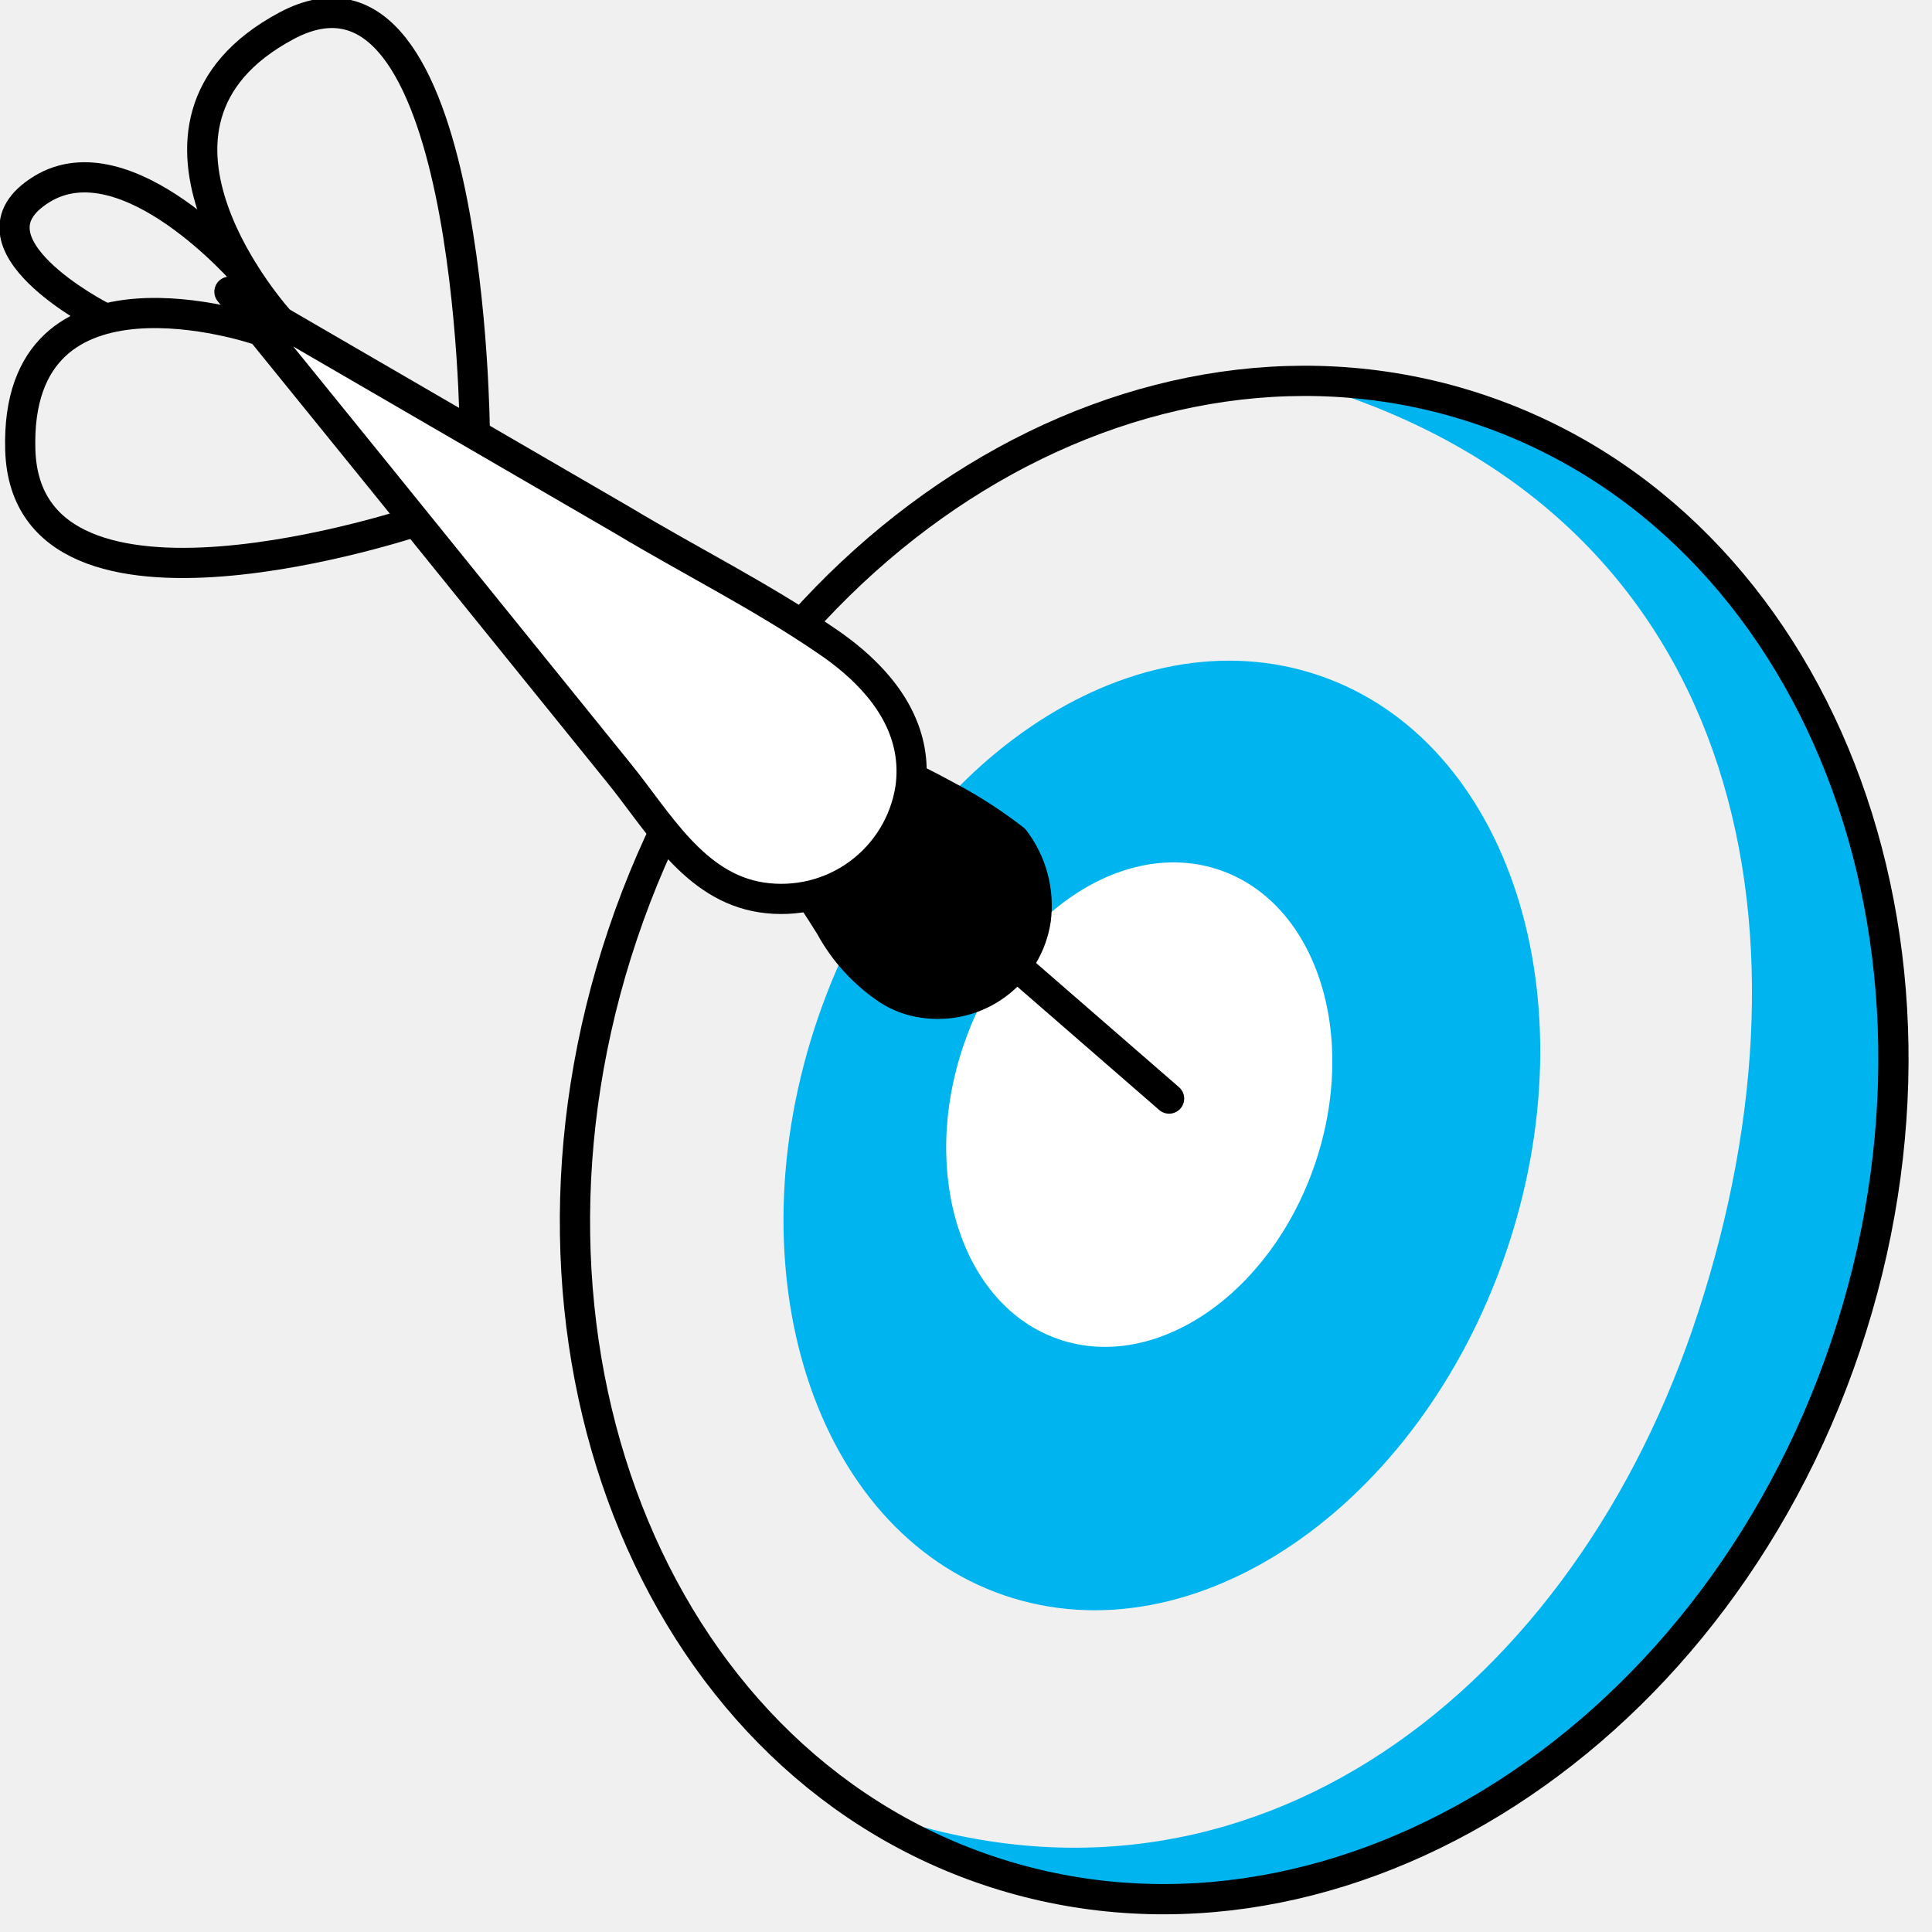
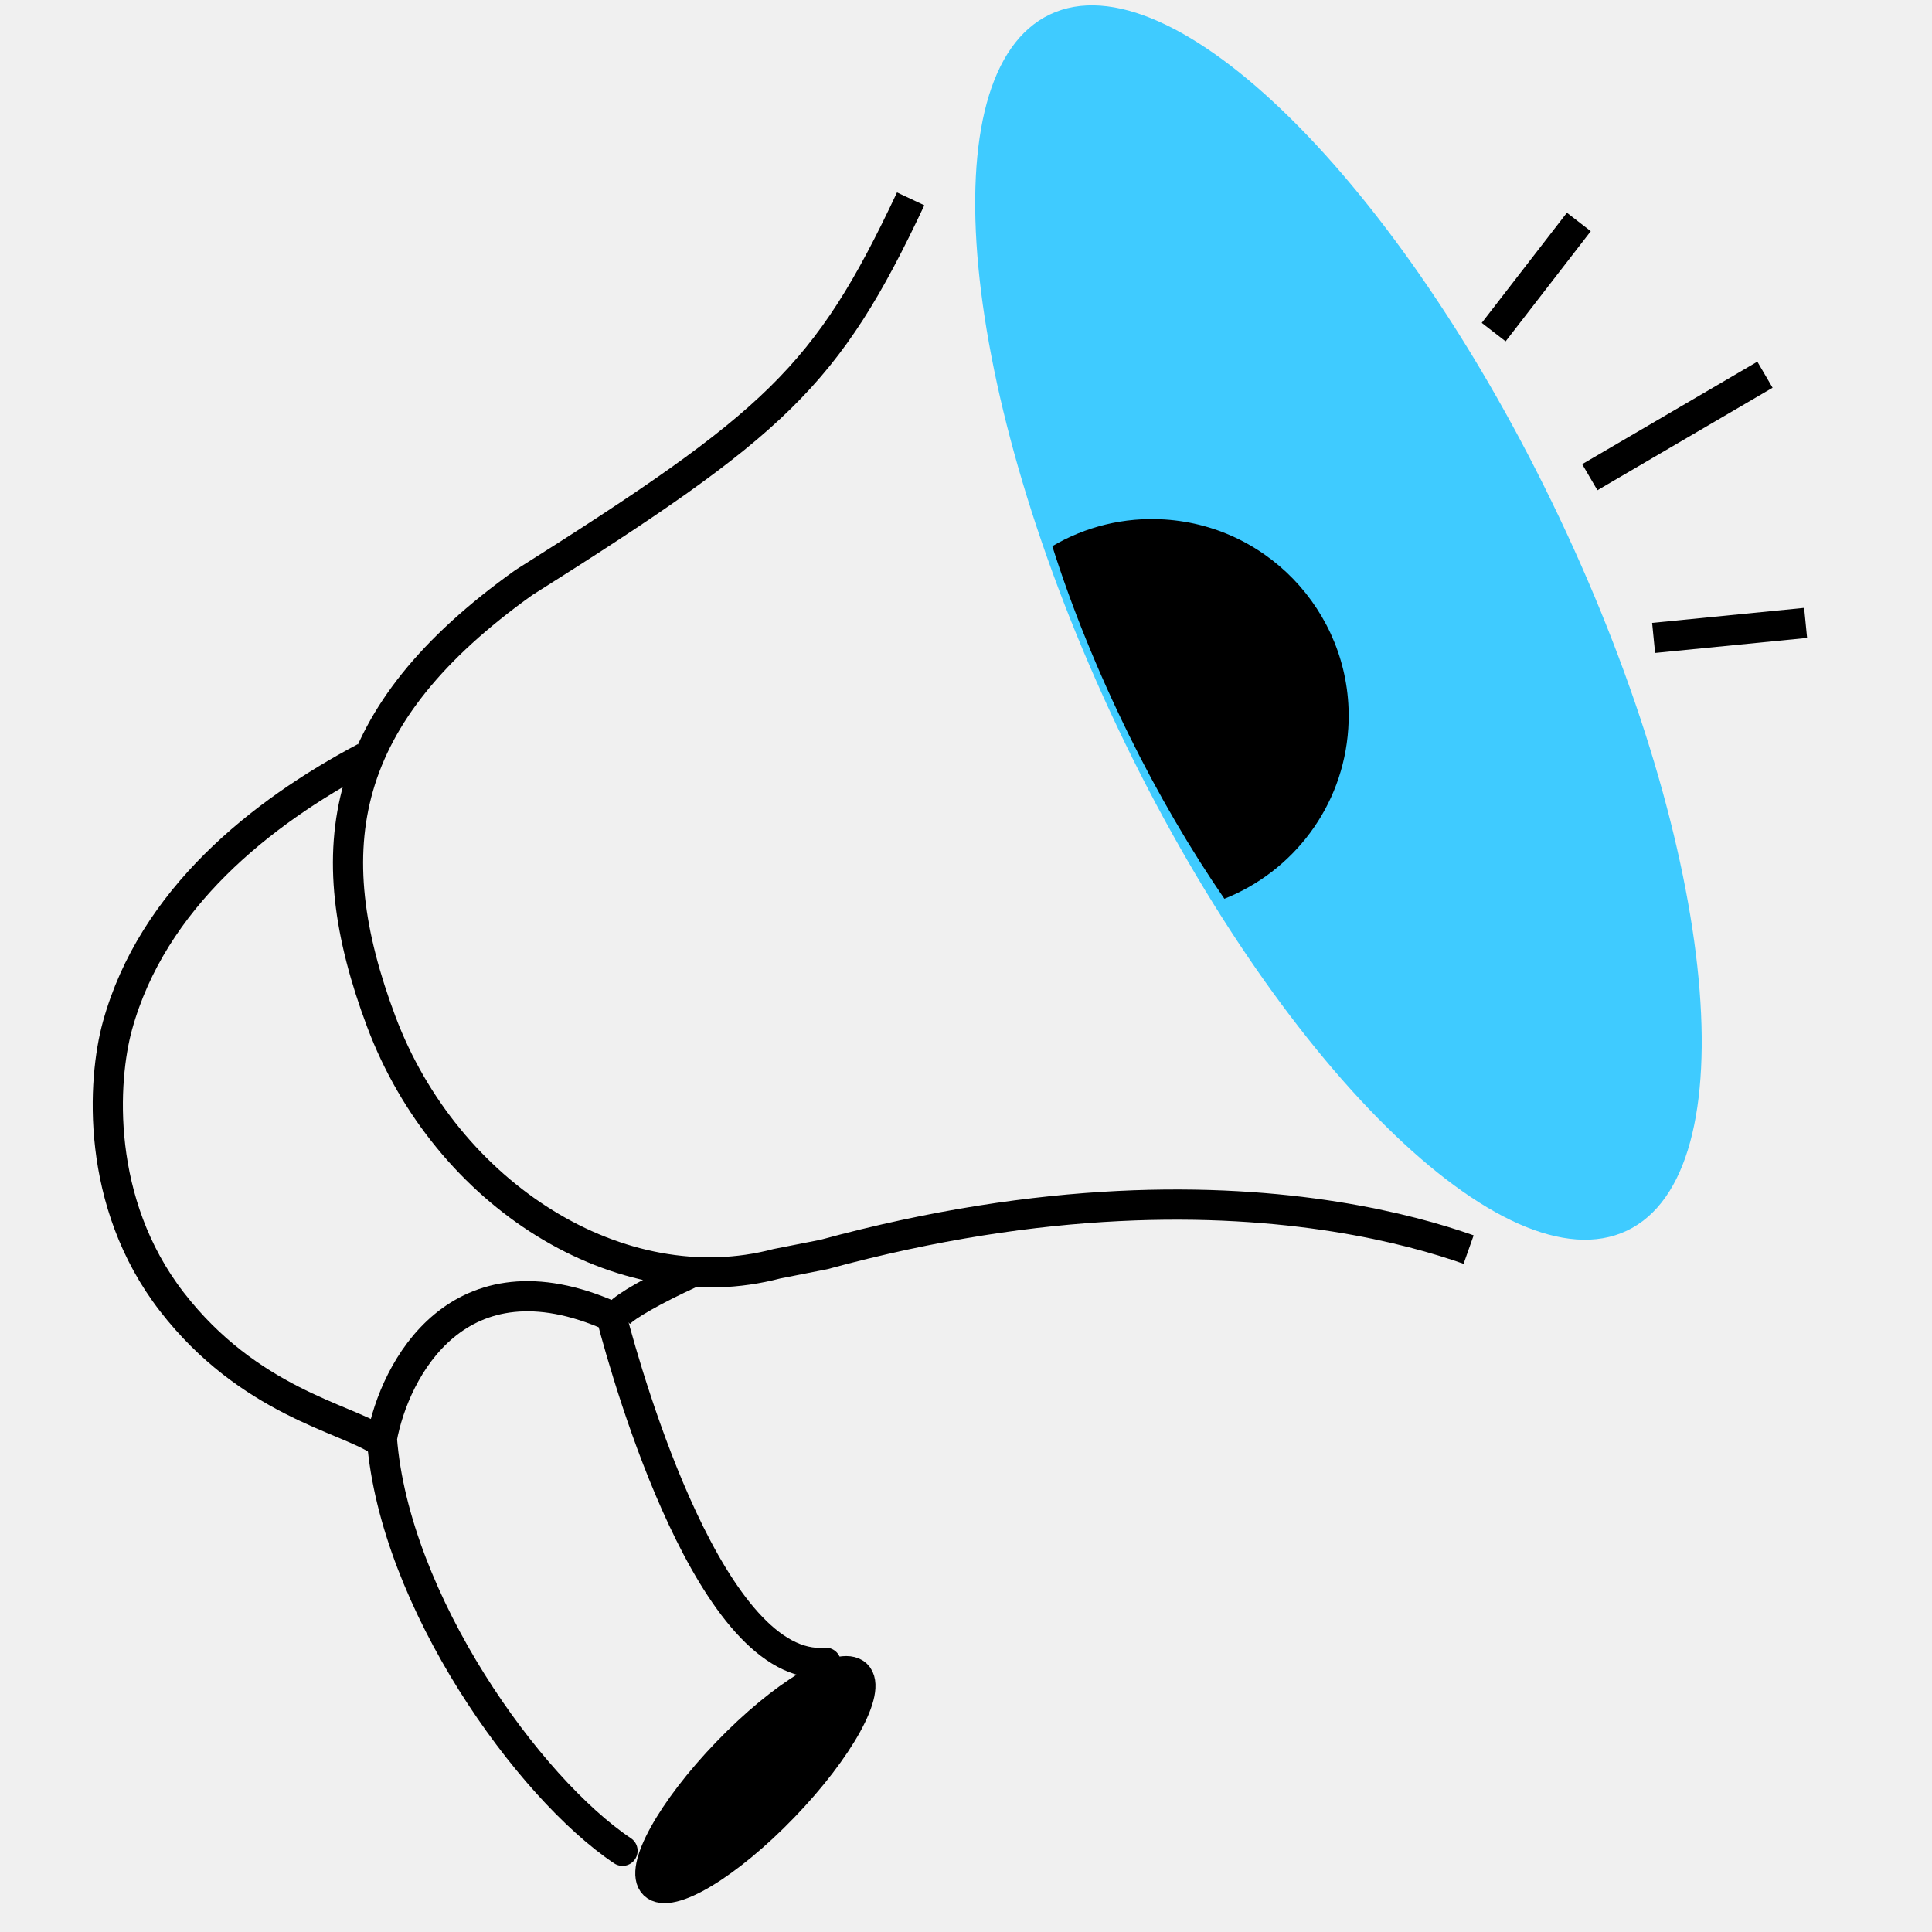
<svg xmlns="http://www.w3.org/2000/svg" width="64" height="64" viewBox="0 0 64 64" fill="none">
-   <mask id="mask0_99_2677" style="mask-type:alpha" maskUnits="userSpaceOnUse" x="0" y="0" width="64" height="64">
-     <rect width="64" height="64" fill="#C4C4C4" />
-   </mask>
-   <g mask="url(#mask0_99_2677)">
- </g>
-   <g clip-path="url(#clip0_99_2677)">
-     <path d="M42.512 12.912C42.696 12.912 43.984 12.912 44.112 12.96C57.912 17.496 60.472 31.2 56.064 44.04C51.816 56.408 40.912 64.512 28.64 59.896C29.957 60.795 31.388 61.514 32.896 62.032C44.04 65.864 56.8 58.176 61.336 44.872C65.872 31.568 60.584 17.672 49.448 13.864C47.22 13.099 44.864 12.775 42.512 12.912Z" fill="#00B5EF" />
-     <path d="M61.138 44.587C65.64 31.222 60.221 17.334 49.035 13.566C37.849 9.798 25.132 17.578 20.63 30.942C16.129 44.306 21.547 58.195 32.733 61.963C43.919 65.731 56.637 57.951 61.138 44.587Z" stroke="black" stroke-width="1.002" stroke-linejoin="round" />
-     <path d="M49.875 41.526C52.765 33.114 50.009 24.544 43.721 22.384C37.432 20.223 29.991 25.291 27.102 33.702C24.212 42.113 26.967 50.684 33.256 52.844C39.545 55.005 46.985 49.937 49.875 41.526Z" fill="#00B5EF" />
-     <path d="M43.55 38.589C45.024 34.297 43.618 29.925 40.409 28.822C37.2 27.72 33.403 30.305 31.929 34.596C30.454 38.888 31.861 43.26 35.07 44.363C38.279 45.465 42.076 42.88 43.55 38.589Z" fill="white" />
-     <path d="M38.728 36.392L33.232 31.616" stroke="black" stroke-linecap="round" stroke-linejoin="round" />
-     <path d="M26.904 29.752C27.112 30.067 27.312 30.379 27.504 30.688C27.967 31.54 28.631 32.265 29.44 32.8C29.782 33.017 30.167 33.158 30.568 33.216C30.995 33.282 31.43 33.263 31.849 33.16C32.269 33.057 32.664 32.873 33.011 32.617C33.359 32.362 33.653 32.04 33.876 31.67C34.1 31.301 34.248 30.891 34.312 30.464C34.434 29.519 34.178 28.565 33.6 27.808C32.957 27.309 32.275 26.862 31.56 26.472C31.048 26.192 30.648 25.984 30.312 25.816" fill="black" />
-     <path d="M26.904 29.752C27.112 30.067 27.312 30.379 27.504 30.688C27.967 31.54 28.631 32.265 29.44 32.8C29.782 33.017 30.167 33.158 30.568 33.216C30.995 33.282 31.43 33.263 31.849 33.16C32.269 33.057 32.664 32.873 33.011 32.617C33.359 32.362 33.653 32.04 33.876 31.67C34.1 31.301 34.248 30.891 34.312 30.464C34.434 29.519 34.178 28.565 33.6 27.808C32.957 27.309 32.275 26.862 31.56 26.472C31.048 26.192 30.648 25.984 30.312 25.816" stroke="black" stroke-linecap="round" stroke-linejoin="round" />
-     <path d="M28.256 21.896C27.981 21.661 27.692 21.442 27.392 21.24C25.248 19.768 22.872 18.584 20.632 17.24L9.28 10.648C8.676 10.403 8.11 10.071 7.6 9.664L12.6 15.832L20.496 25.6C21.8 27.2 22.984 29.384 25.224 29.728C25.786 29.814 26.36 29.789 26.912 29.654C27.465 29.518 27.985 29.276 28.443 28.939C28.901 28.602 29.289 28.179 29.584 27.692C29.878 27.206 30.074 26.666 30.16 26.104C30.4 24.352 29.488 22.952 28.256 21.896Z" fill="white" stroke="black" stroke-linecap="round" stroke-linejoin="round" />
-     <path d="M9.28 10.648C9.28 10.648 3.336 4.144 9.488 0.856C15.64 -2.432 15.728 14.328 15.728 14.328" stroke="black" stroke-linejoin="round" />
-     <path d="M8.52 10.92C8.52 10.92 0.472 8.184 0.672 14.904C0.872 21.624 13.848 17.248 13.848 17.248" stroke="black" stroke-linejoin="round" />
-     <path d="M3.344 10.48C3.344 10.48 -1.456 8.024 1.376 6.272C4.208 4.52 8.152 9.12 8.152 9.12" stroke="black" stroke-linejoin="round" />
+   <g clip-path="url(#clip0_3758_40799)">
+     <path d="M37.02 24.099C31.746 12.984 30.744 2.396 34.782 0.478C38.819 -1.441 46.38 6.03 51.655 17.145C56.93 28.261 57.931 38.848 53.894 40.767C49.856 42.686 42.295 35.214 37.02 24.099Z" fill="#3FCBFF" />
+     <path fill-rule="evenodd" clip-rule="evenodd" d="M34.859 18.093C35.946 17.452 37.229 17.12 38.581 17.208C42.169 17.44 44.895 20.545 44.663 24.135C44.495 26.729 42.827 28.873 40.559 29.773C39.447 28.154 38.372 26.327 37.398 24.348C36.343 22.204 35.491 20.09 34.859 18.093Z" fill="black" />
+     <path d="M30.167 6.587C27.394 12.486 25.693 14.037 17.351 19.299C11.207 23.688 10.473 28.085 12.627 33.834C14.784 39.591 20.555 43.23 25.74 41.862L27.286 41.558C34.611 39.563 40.34 39.688 44.224 40.303C46.168 40.611 47.654 41.042 48.65 41.394" stroke="black" stroke-miterlimit="10" />
+     <path d="M12.534 47.71C11.439 46.977 8.243 46.42 5.693 43.124C3.144 39.828 3.398 35.767 3.89 33.982C5.049 29.777 8.639 26.923 12.086 25.093" stroke="black" stroke-miterlimit="10" />
+     <path d="M20.622 61.31C17.514 59.23 13.068 53.046 12.65 47.654C13.07 45.365 15.179 41.351 20.252 43.603C20.837 45.851 23.595 55.41 27.355 55.081" stroke="black" stroke-linecap="round" stroke-linejoin="round" />
+     <path d="M20.494 43.528C20.726 43.261 21.663 42.729 22.896 42.163" stroke="black" />
+     <ellipse cx="25.023" cy="58.952" rx="1.299" ry="4.828" transform="rotate(43.9332 25.0234 58.9517)" fill="black" stroke="black" />
+     <path d="M49.48 11.002L52.301 7.353" stroke="black" />
+     <path d="M54.778 21.132L59.813 20.634" stroke="black" />
+     <path d="M52.664 15.808L58.467 12.413" stroke="black" />
  </g>
  <defs>
-     <clipPath id="clip0_99_2677">
+     <clipPath id="clip0_3758_40799">
      <rect width="64" height="64" fill="white" />
    </clipPath>
  </defs>
</svg>
